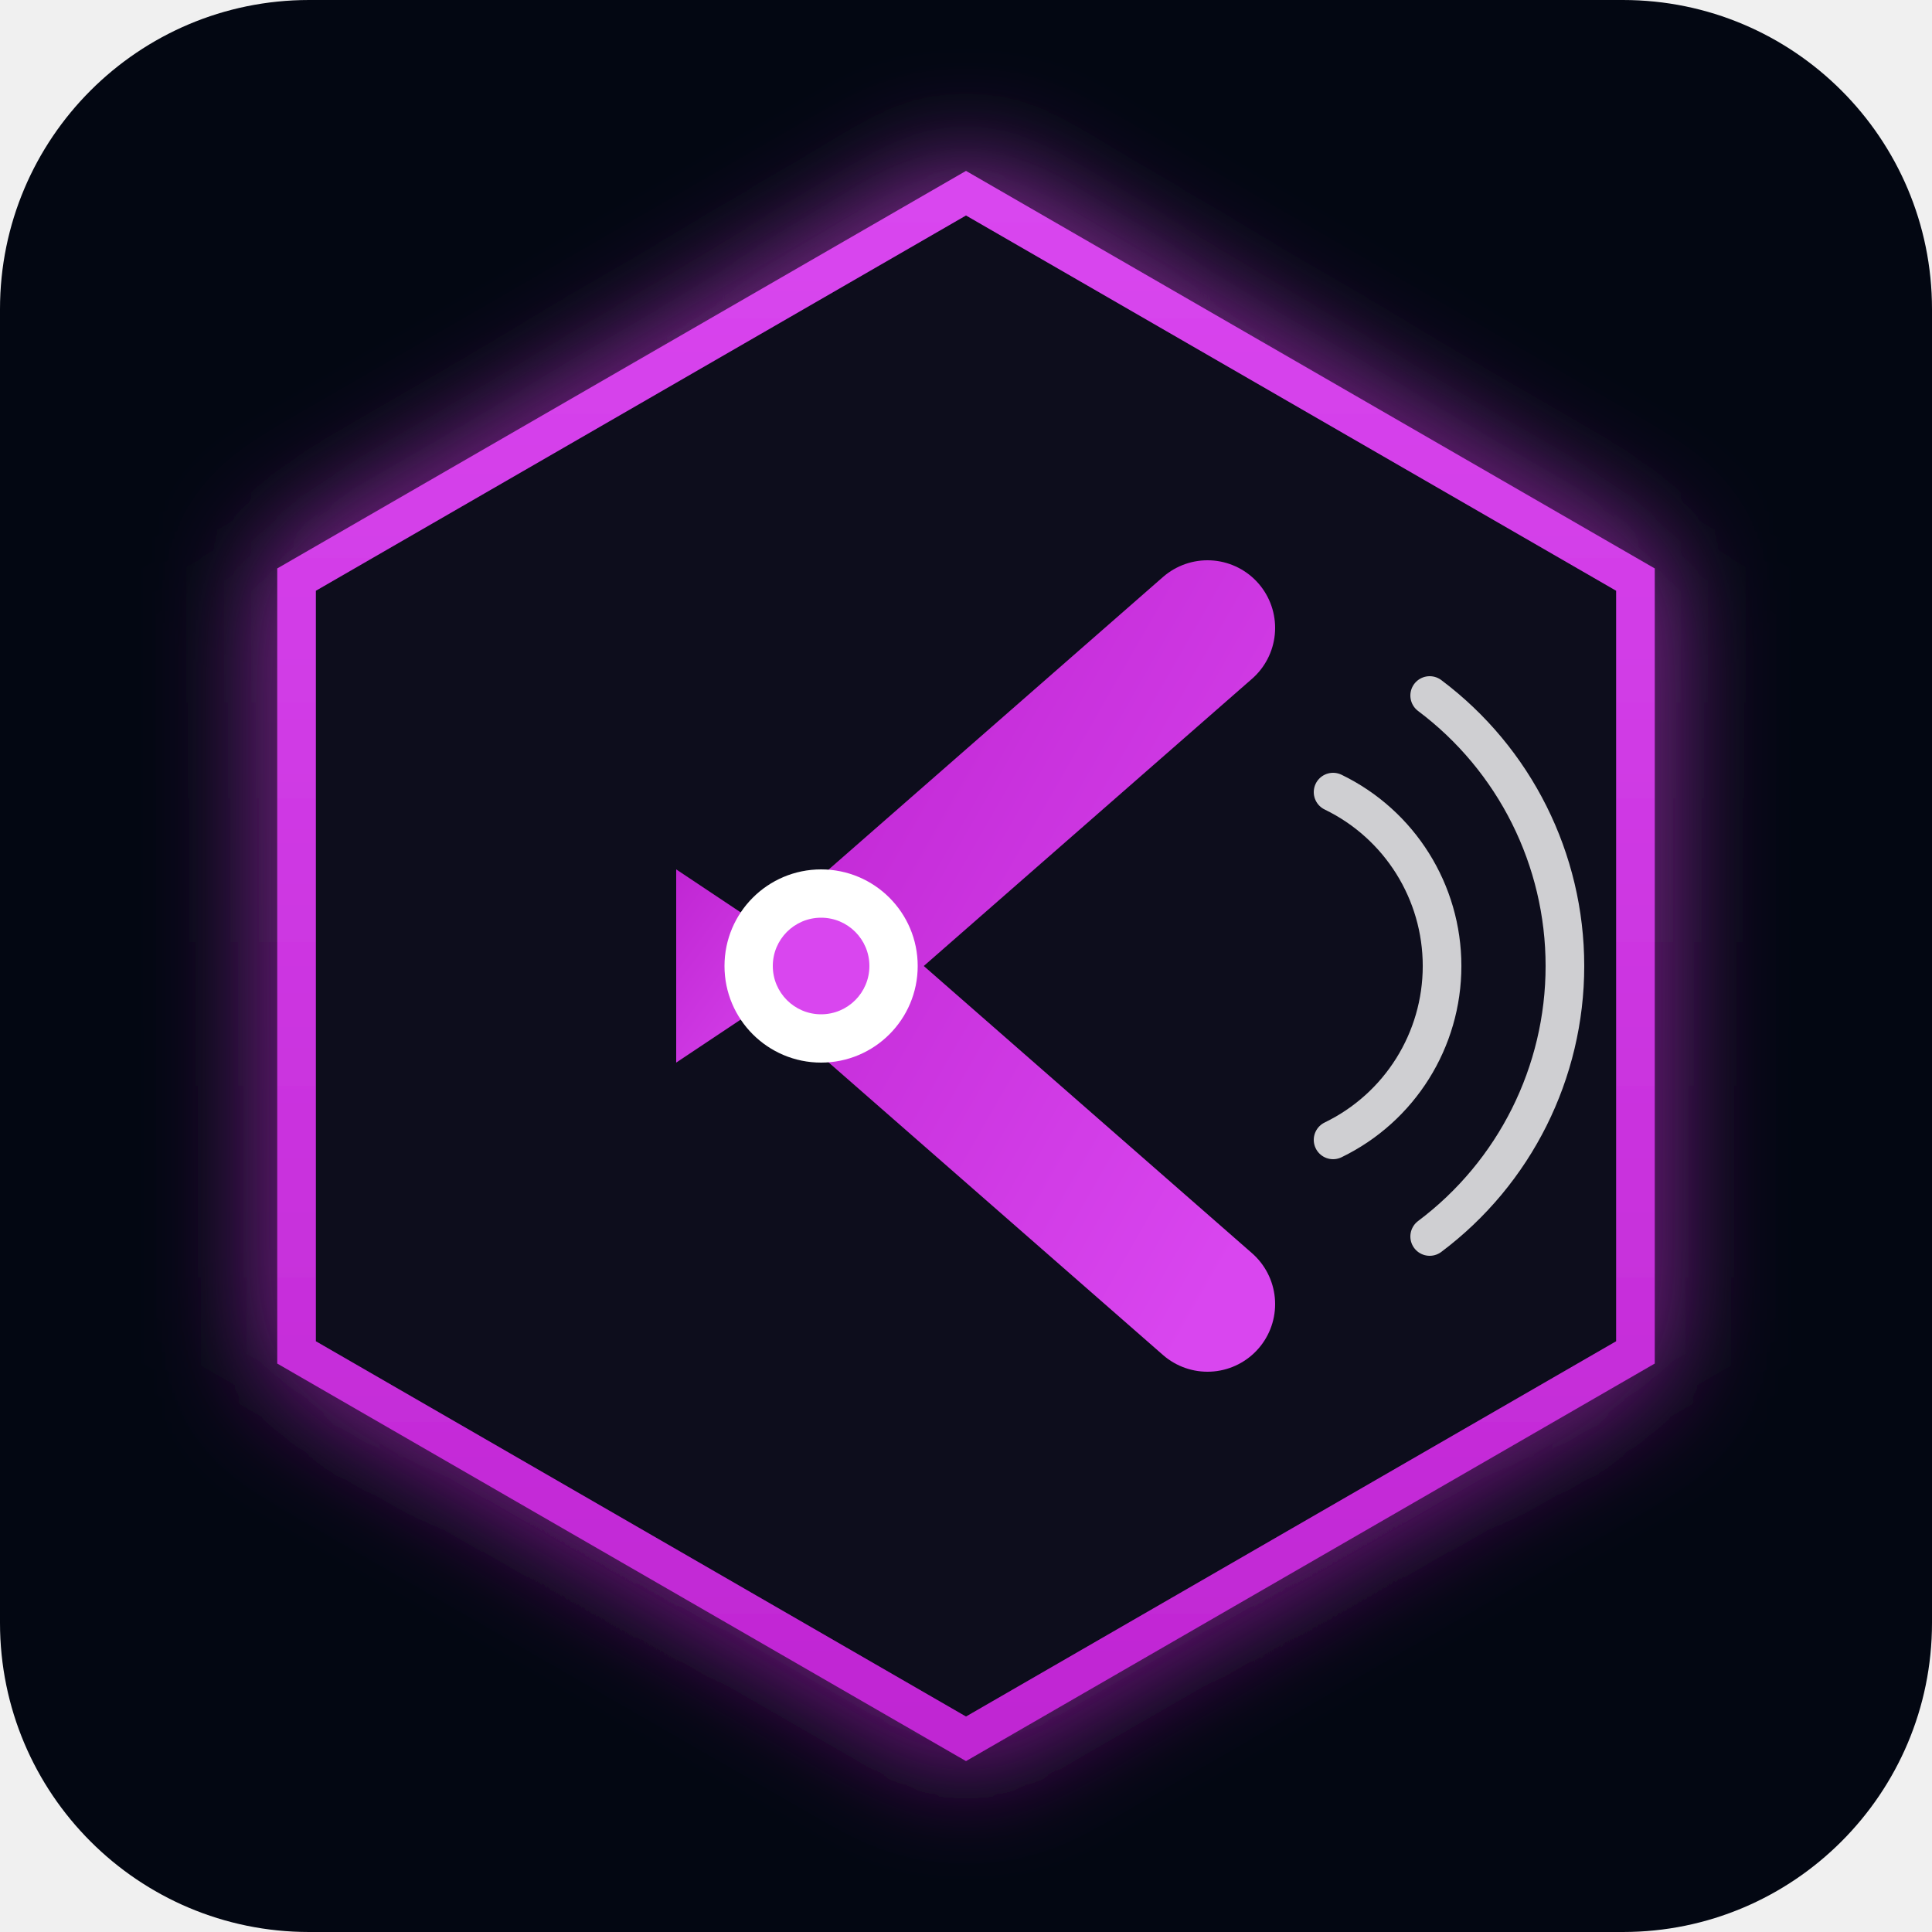
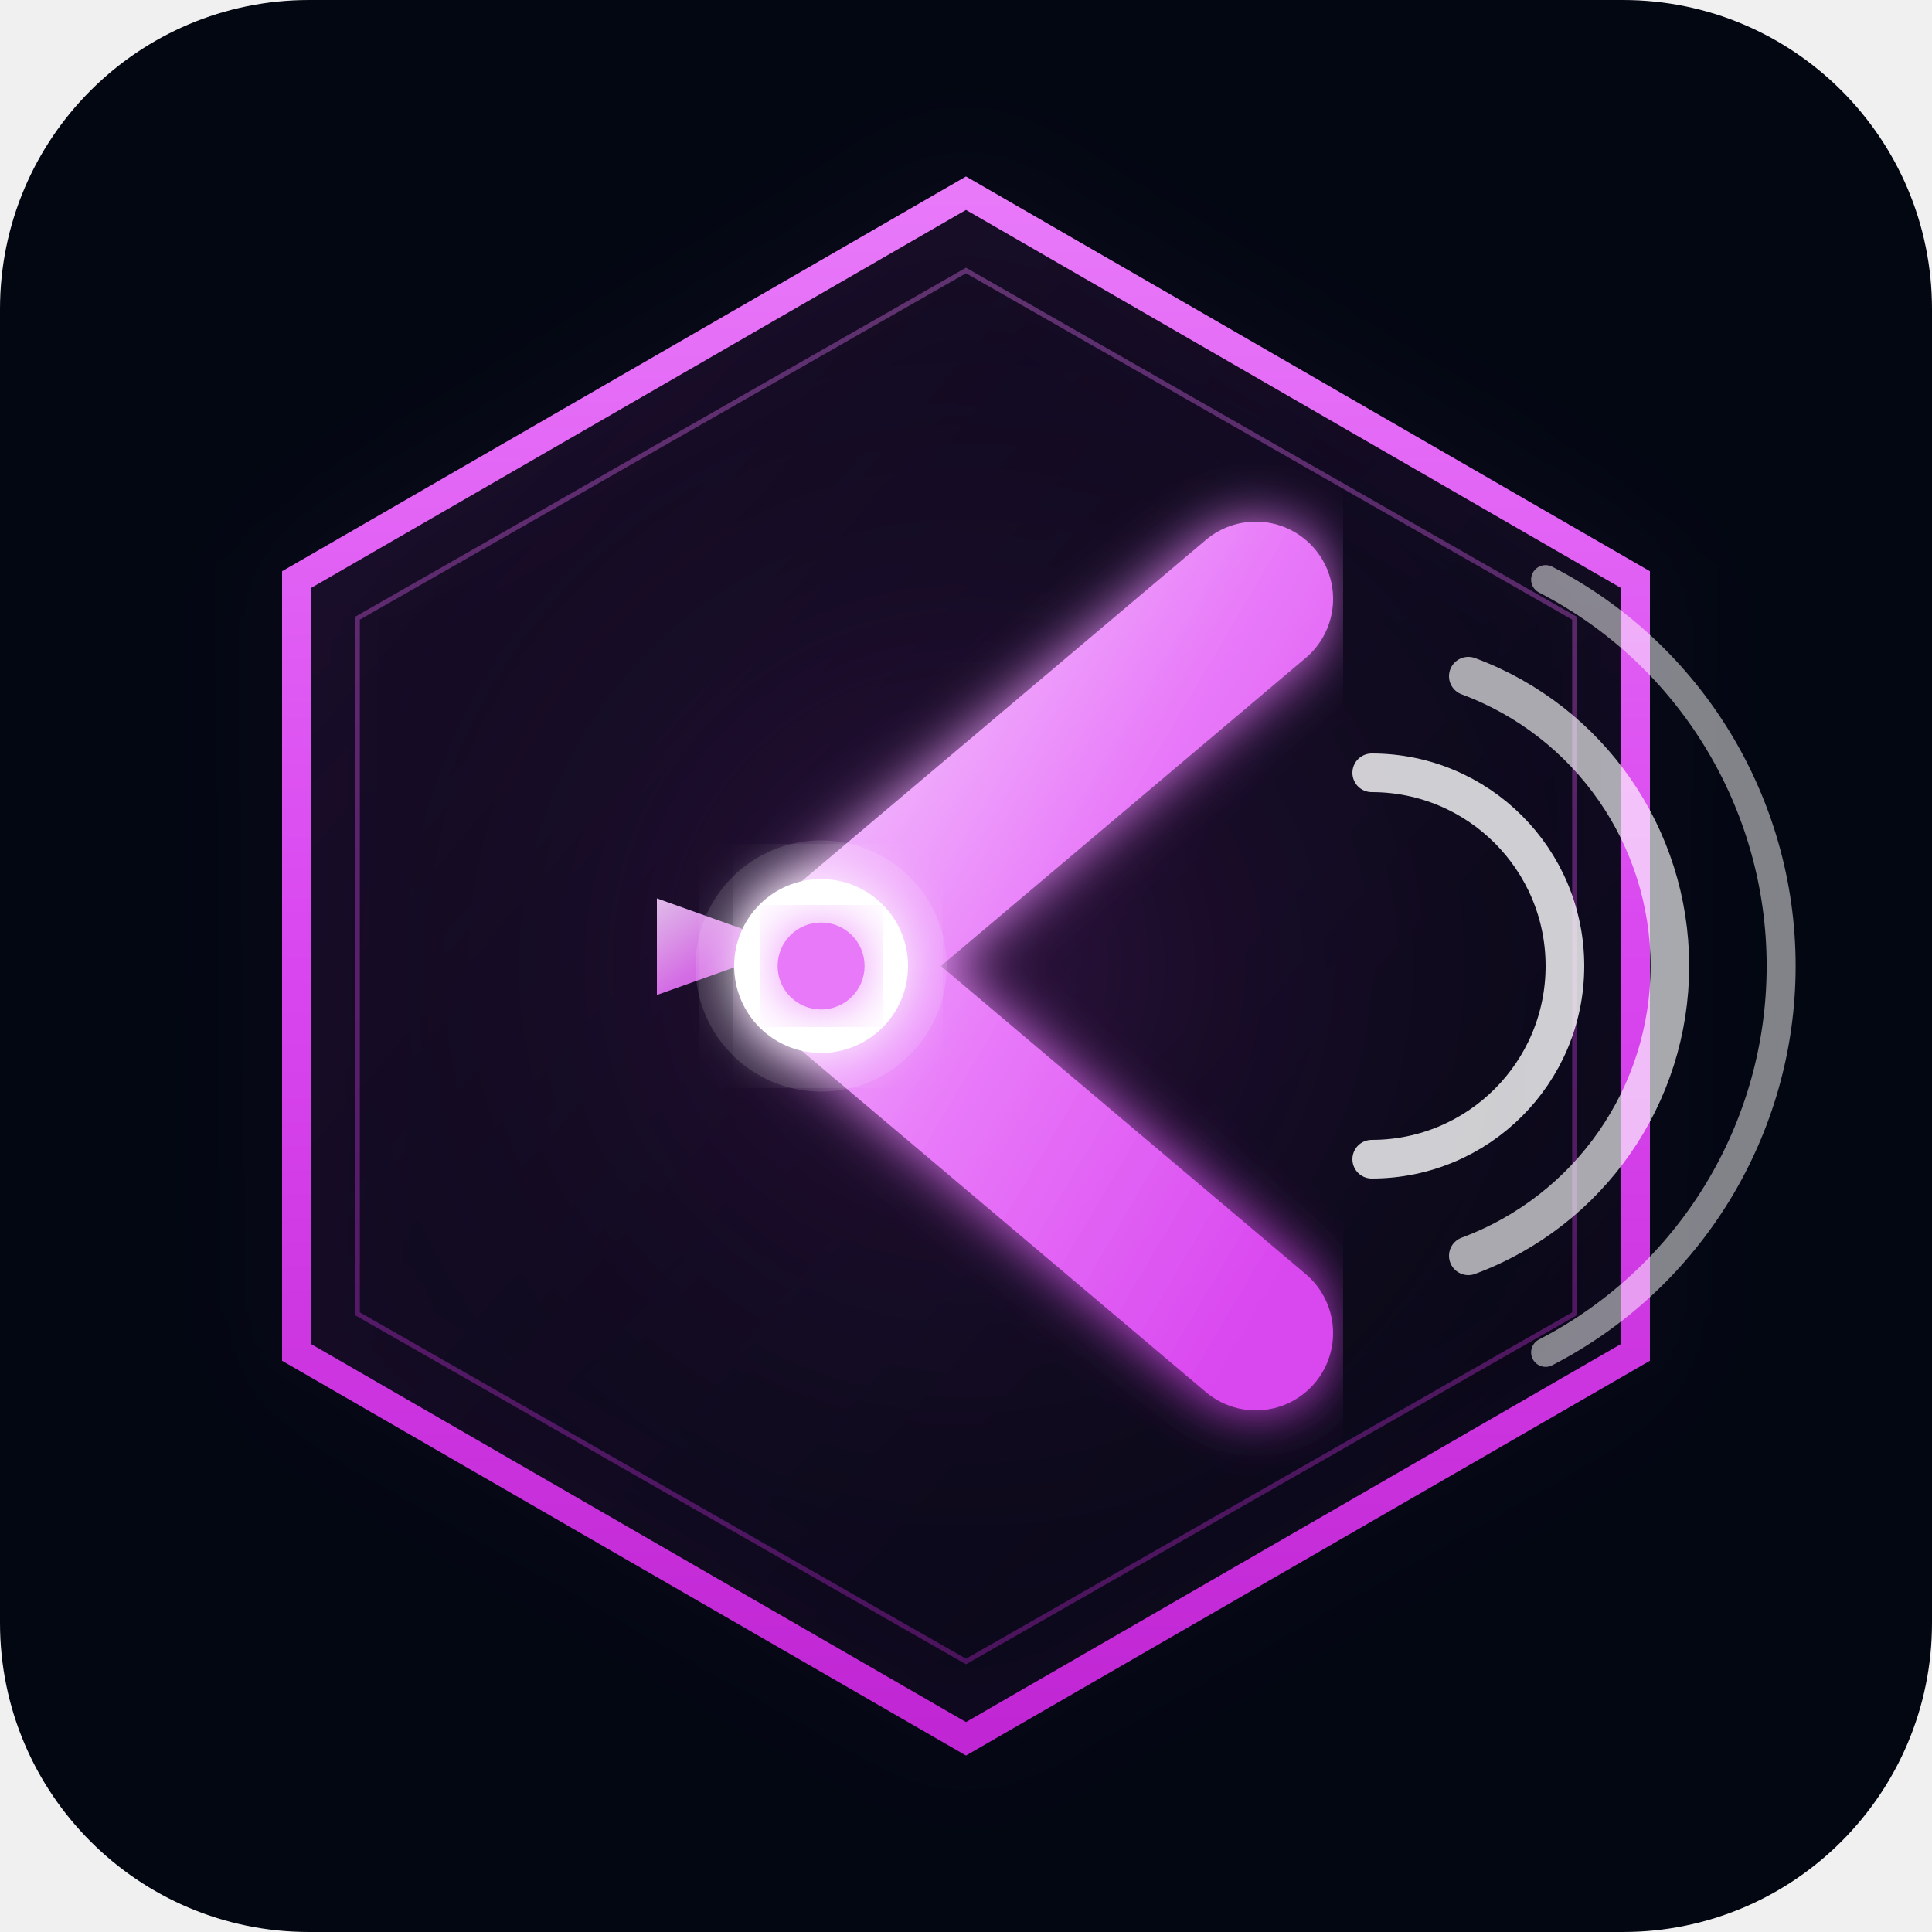
<svg xmlns="http://www.w3.org/2000/svg" viewBox="0 0 200 200">
  <defs>
-     <filter id="glow" x="-20%" y="-20%" width="140%" height="140%">
+     <filter id="glow" x="-40%" y="-40%" width="180%" height="180%">
      <feGaussianBlur stdDeviation="6" result="blur" />
      <feMerge>
        <feMergeNode in="blur" />
        <feMergeNode in="SourceGraphic" />
      </feMerge>
    </filter>
+     <filter id="softGlow" x="-20%" y="-20%" width="140%" height="140%">
+       <feGaussianBlur stdDeviation="3" result="blur" />
+       <feMerge>
+         <feMergeNode in="blur" />
+         <feMergeNode in="SourceGraphic" />
+       </feMerge>
+     </filter>
    <linearGradient id="hexGrad" x1="0%" y1="0%" x2="0%" y2="100%">
-       <stop offset="0%" stop-color="#d946ef" />
+       <stop offset="0%" stop-color="#e879f9" />
+       <stop offset="50%" stop-color="#d946ef" />
      <stop offset="100%" stop-color="#c026d3" />
    </linearGradient>
+     <linearGradient id="hexFill" x1="0%" y1="0%" x2="100%" y2="100%">
+       <stop offset="0%" stop-color="#d946ef" stop-opacity="0.1" />
+       <stop offset="100%" stop-color="#c026d3" stop-opacity="0.02" />
+     </linearGradient>
    <linearGradient id="iconGrad" x1="0%" y1="0%" x2="100%" y2="100%">
-       <stop offset="0%" stop-color="#c026d3" />
+       <stop offset="0%" stop-color="#f5d0fe" />
+       <stop offset="50%" stop-color="#e879f9" />
      <stop offset="100%" stop-color="#d946ef" />
    </linearGradient>
+     <radialGradient id="centerGlow" cx="50%" cy="50%" r="50%">
+       <stop offset="0%" stop-color="#d946ef" stop-opacity="0.15" />
+       <stop offset="100%" stop-color="#030712" stop-opacity="0" />
+     </radialGradient>
  </defs>
  <rect width="100%" height="100%" fill="#030712" rx="32" />
-   <polygon points="100,20 169.3,60 169.3,140 100,180 30.7,140 30.7,60" fill="#080e1a" stroke="url(#hexGrad)" stroke-width="4" filter="url(#glow)" />
-   <path d="M 125,65 L 85,100 L 125,135" fill="none" stroke="url(#iconGrad)" stroke-width="14" stroke-linecap="round" stroke-linejoin="round" />
-   <path d="M 138,82 A 20,20 0 0 1 138,118" fill="none" stroke="#FFFFFF" stroke-width="4" stroke-linecap="round" opacity="0.8" />
-   <path d="M 148,72 A 35,35 0 0 1 148,128" fill="none" stroke="#FFFFFF" stroke-width="4" stroke-linecap="round" opacity="0.8" />
-   <path d="M 70,90 L 85,100 L 70,110 Z" fill="url(#iconGrad)" />
-   <circle cx="85" cy="100" r="10" fill="#FFFFFF" />
-   <circle cx="85" cy="100" r="5" fill="#d946ef" />
+   <circle cx="100" cy="100" r="70" fill="url(#centerGlow)" />
+   <polygon points="100,20 169.3,60 169.3,140 100,180 30.7,140 30.7,60" fill="none" stroke="url(#hexGrad)" stroke-width="0.8" opacity="0.3" filter="url(#glow)" />
+   <polygon points="100,20 169.3,60 169.3,140 100,180 30.7,140 30.7,60" fill="url(#hexFill)" stroke="url(#hexGrad)" stroke-width="3" />
+   <polygon points="100,28 163,64 163,136 100,172 37,136 37,64" fill="none" stroke="url(#hexGrad)" stroke-width="0.5" opacity="0.35" />
+   <path d="M 130,62 L 85,100 L 130,138" fill="none" stroke="url(#iconGrad)" stroke-width="16" stroke-linecap="round" stroke-linejoin="round" filter="url(#softGlow)" />
+   <path d="M 142,80 A 18,18 0 0 1 142,120" fill="none" stroke="#FFFFFF" stroke-width="4" stroke-linecap="round" opacity="0.8" />
+   <path d="M 152,70 A 32,32 0 0 1 152,130" fill="none" stroke="#FFFFFF" stroke-width="4" stroke-linecap="round" opacity="0.65" />
+   <path d="M 160,60 A 45,45 0 0 1 160,140" fill="none" stroke="#FFFFFF" stroke-width="3" stroke-linecap="round" opacity="0.5" />
+   <path d="M 68,93 L 82,98 L 68,103 Z" fill="url(#iconGrad)" opacity="0.9" />
+   <circle cx="85" cy="100" r="13" fill="#FFFFFF" opacity="0.12" />
+   <circle cx="85" cy="100" r="9" fill="#FFFFFF" filter="url(#softGlow)" />
+   <circle cx="85" cy="100" r="4.5" fill="#e879f9" filter="url(#softGlow)" />
</svg>
